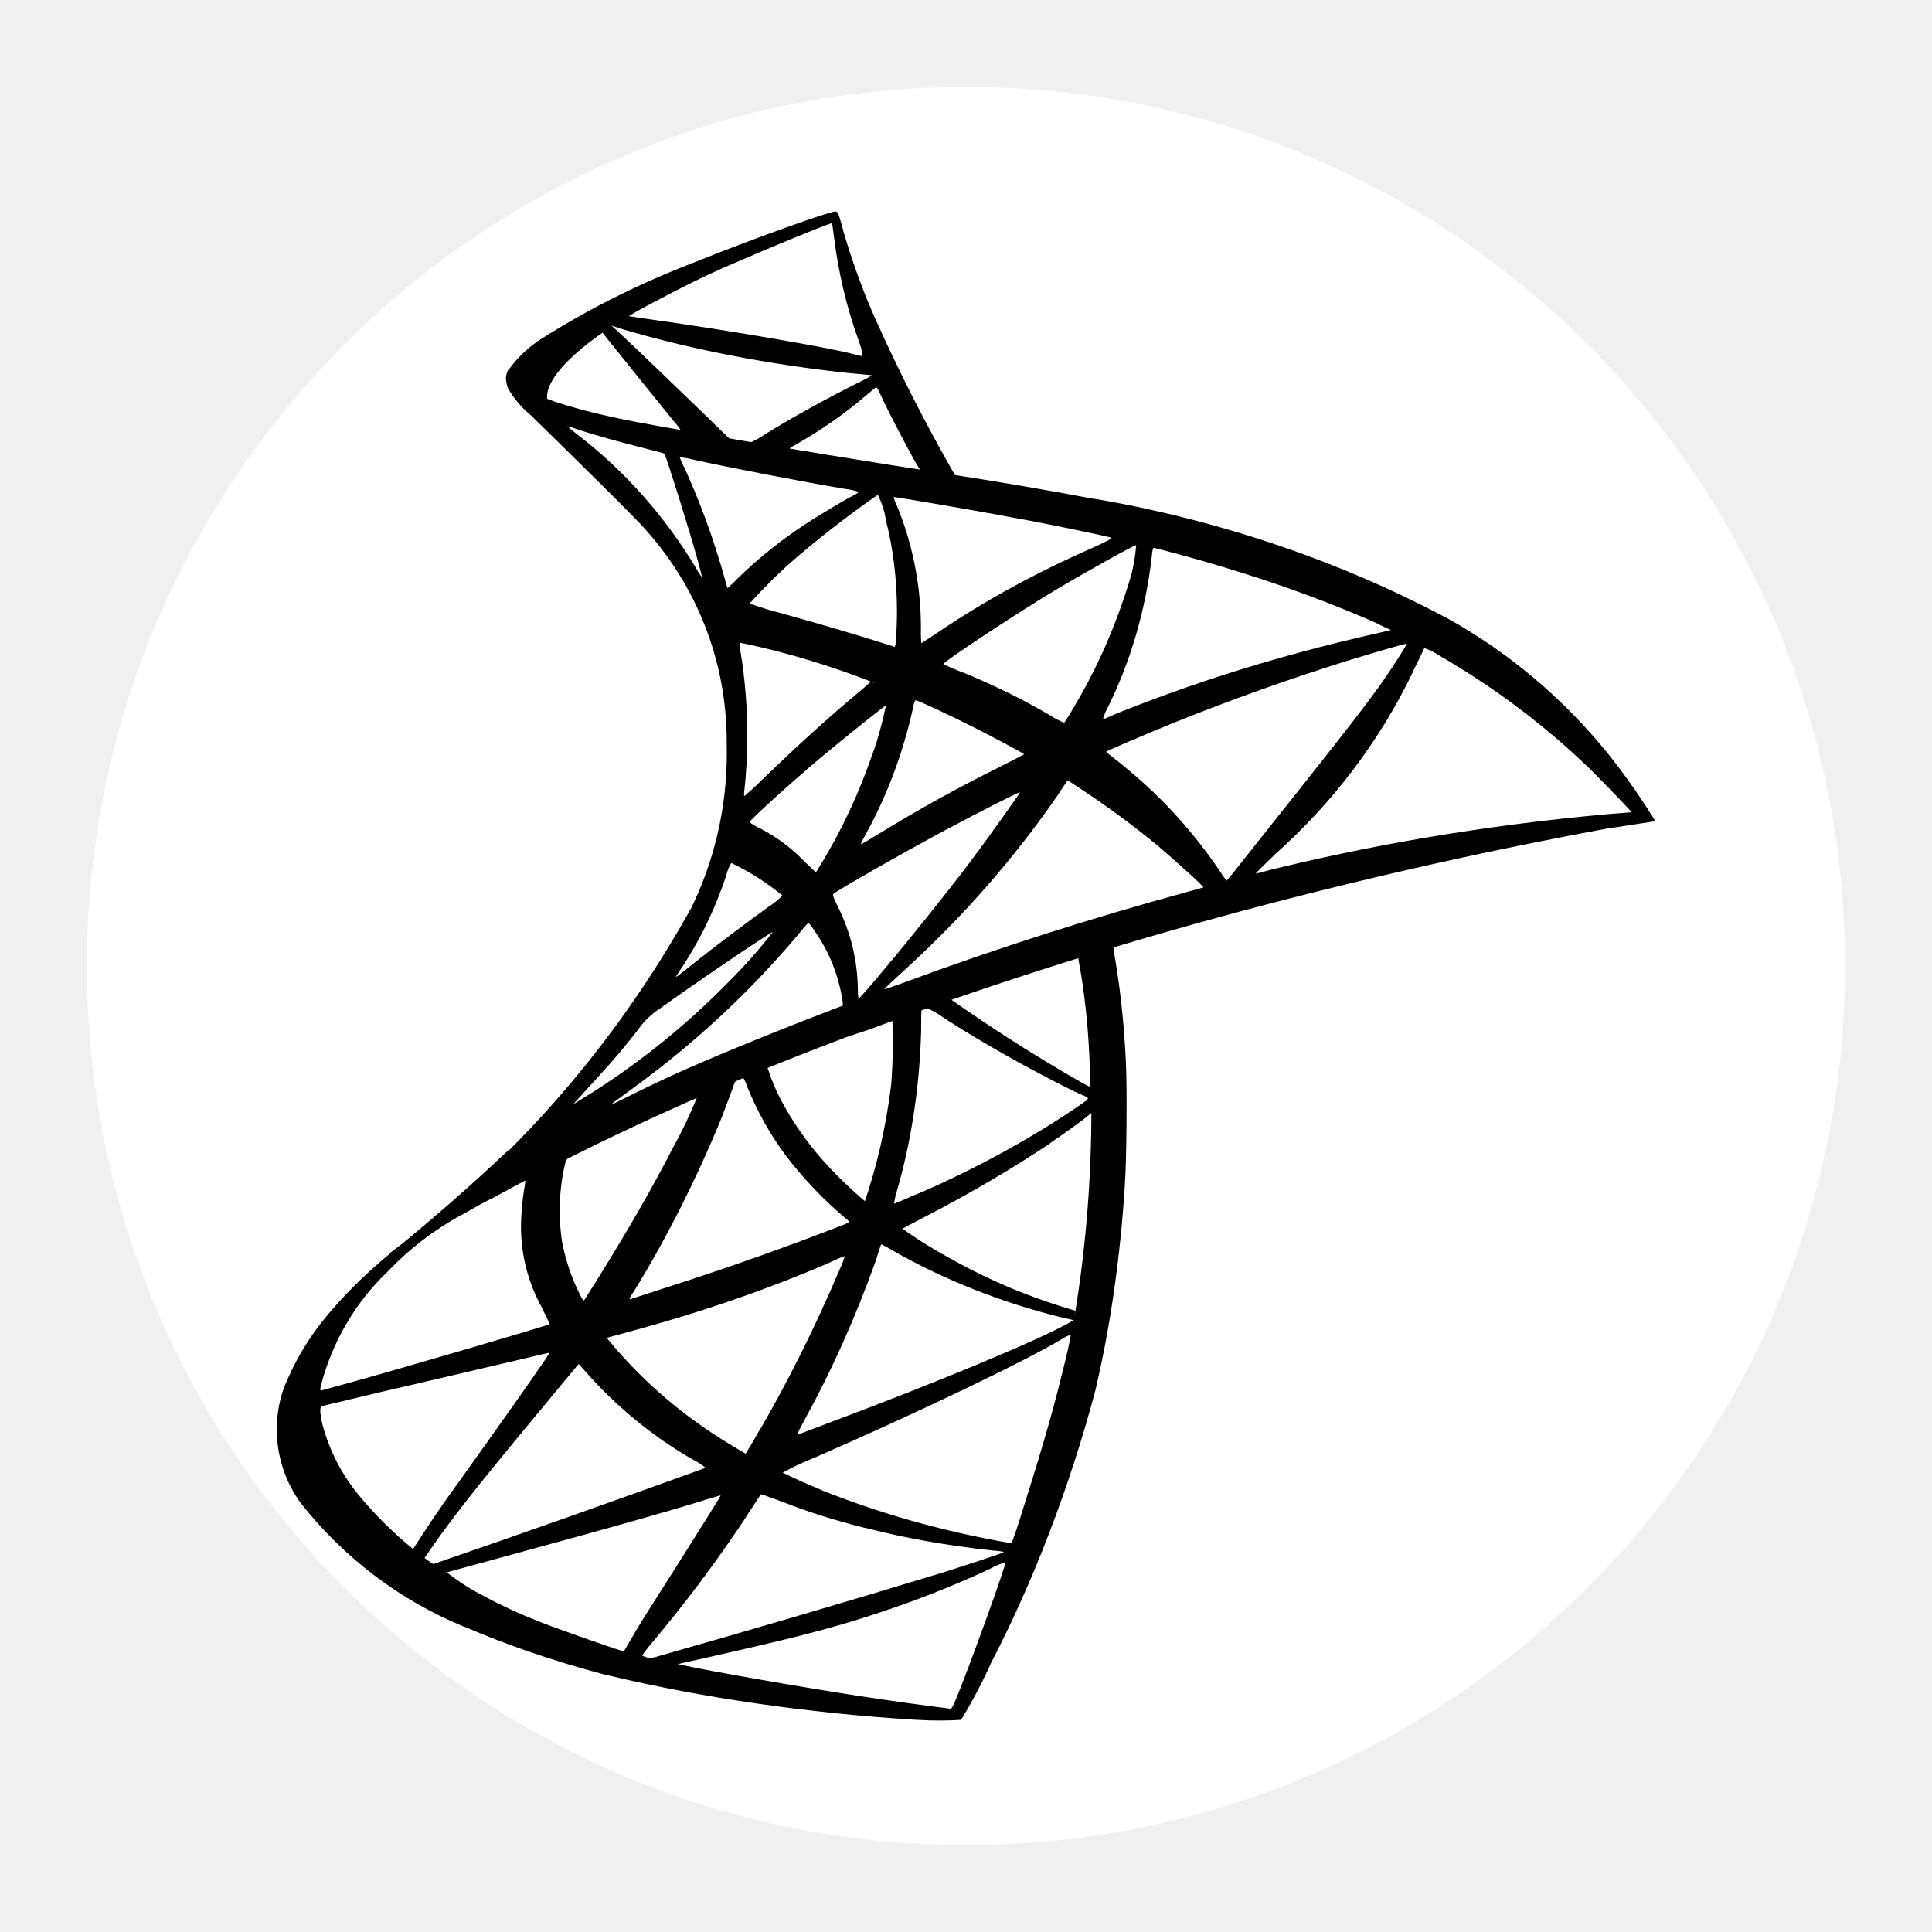
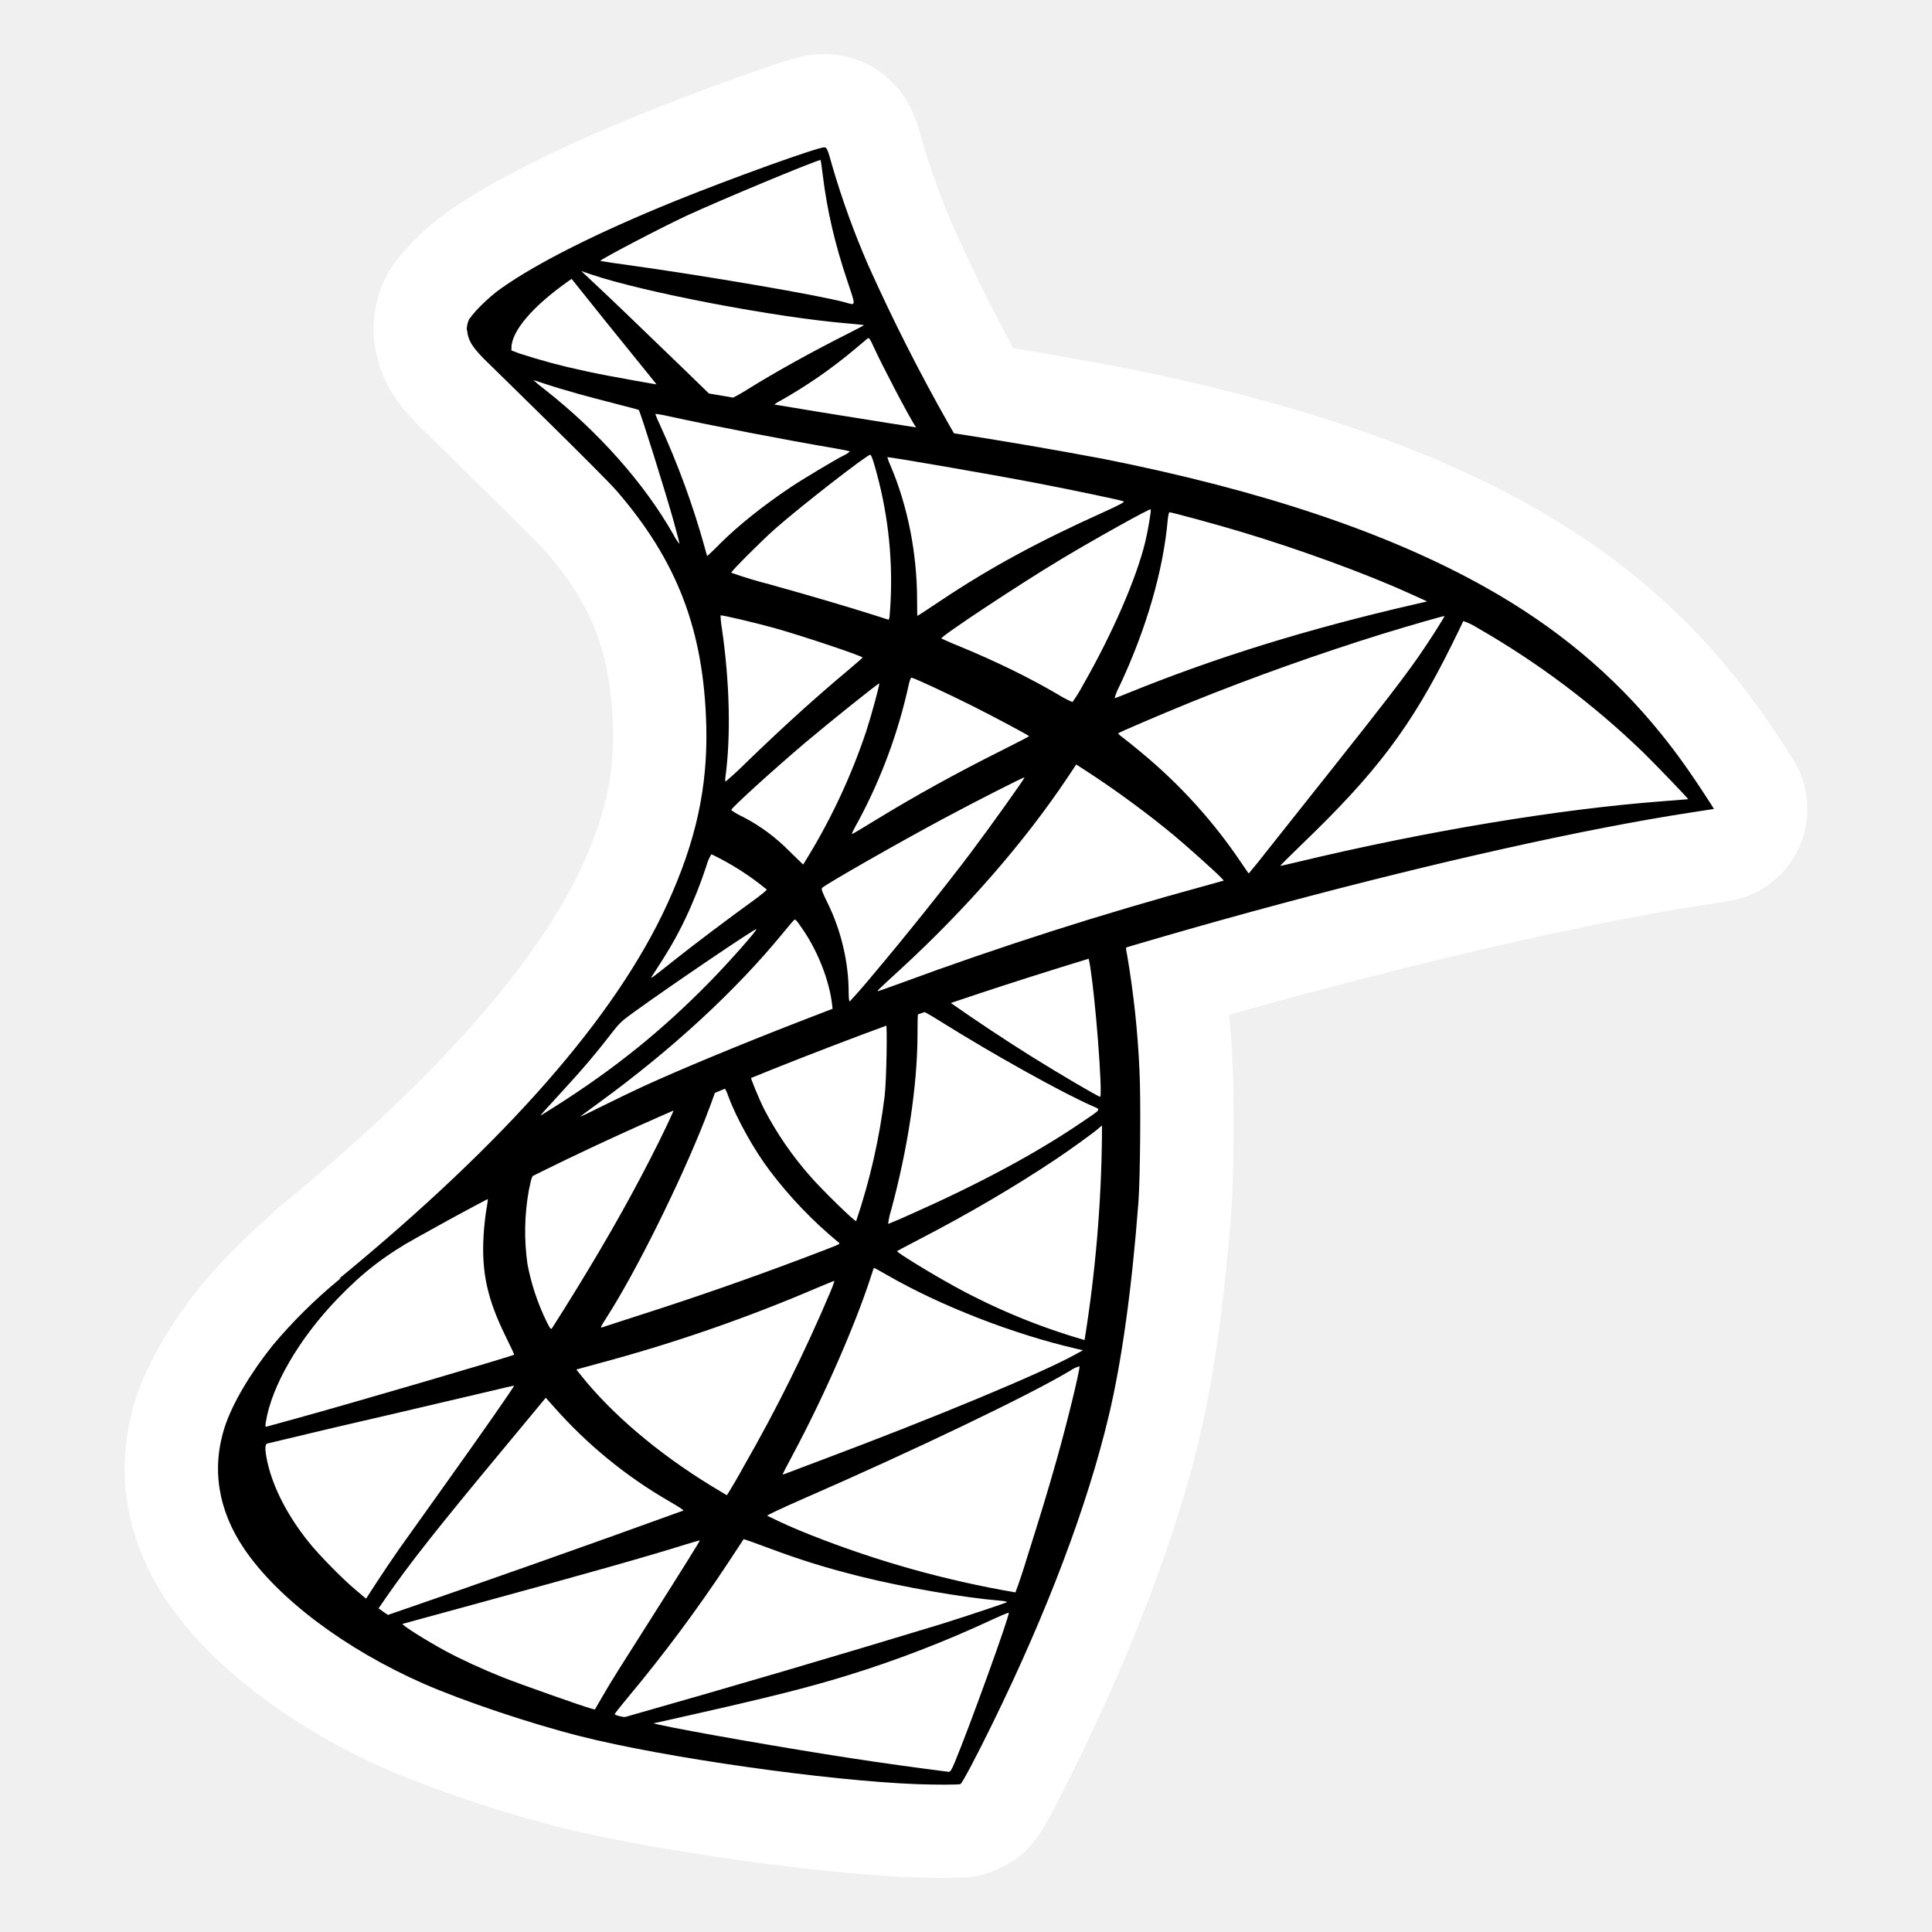
- <svg xmlns="http://www.w3.org/2000/svg" fill="#000000" width="800px" height="800px" viewBox="-3.2 -3.2 38.40 38.40" version="1.1" stroke="#000000" stroke-width="0">
-   <g id="SVGRepo_bgCarrier" stroke-width="0" transform="translate(1.44,1.44), scale(0.91)">
-     <rect x="-3.2" y="-3.2" width="38.40" height="38.40" rx="19.2" fill="#ffffff" strokewidth="0" />
+ <svg xmlns="http://www.w3.org/2000/svg" fill="#000000" width="800px" height="800px" viewBox="-2.16 -2.16 28.32 28.32" role="img" style="--darkreader-inline-fill: #000000;" data-darkreader-inline-fill="">
+   <g id="SVGRepo_bgCarrier" stroke-width="0" />
+   <g id="SVGRepo_tracerCarrier" stroke-linecap="round" stroke-linejoin="round" stroke="#ffffff" stroke-width="2.736">
+     <path d="M4.724 2.505s-.08.127-.004.315c.046.116.186.256.34.404 0 0 1.615 1.576 1.813 1.804.895 1.033 1.284 2.05 1.32 3.453.022.9-.151 1.692-.573 2.613-.756 1.649-2.35 3.468-4.81 5.49l.36-.12c.233-.173.548-.359 1.292-.766 1.713-.936 3.636-1.798 5.999-2.686 3.399-1.277 8.99-2.776 12.172-3.263l.331-.051-.05-.08c-.292-.452-.49-.731-.73-1.027-.697-.863-1.542-1.567-2.577-2.146-1.422-.797-3.267-1.416-5.6-1.88a67.93 67.93 0 00-2.191-.375 209.29 209.29 0 01-3.924-.64c-.425-.075-1.06-.181-1.481-.272a9.404 9.404 0 01-.961-.258c-.268-.105-.645-.207-.726-.515zm.936.909c.003-.002.063.017.137.042.136.046.316.1.526.159.146.04.307.084.479.127.218.056.399.104.401.107.024.027.391 1.198.516 1.647.048.172.084.315.081.318a.789.789 0 01-.09-.14c-.424-.746-1.097-1.505-1.874-2.116a3.104 3.104 0 01-.176-.144zm1.79.494c.018-.001.099.012.195.034.619.136 1.725.35 2.435.47.119.02.216.04.216.047a.348.348 0 01-.098.062c-.119.06-.602.349-.763.457-.403.27-.766.559-1.03.821a5.4 5.4 0 01-.197.192c-.003 0-.022-.062-.041-.137a12.09 12.09 0 00-.65-1.779 1.801 1.801 0 01-.071-.165c0-.001 0-.002.004-.002zm3.147.598c.02.007.06.13.129.404a6.05 6.05 0 01.153 1.977l-.012.038-.187-.06c-.388-.124-1.02-.31-1.562-.46a6.625 6.625 0 01-.56-.17c0-.022.449-.471.642-.642.369-.326 1.362-1.098 1.397-1.087zm.25.036c.011-.01 1.504.248 2.182.378.506.097 1.237.25 1.281.269.022.008-.054.05-.297.16-.96.432-1.672.82-2.38 1.293-.186.124-.341.226-.344.226-.004 0-.006-.104-.006-.23 0-.69-.139-1.387-.391-1.976a.688.688 0 01-.045-.12zm3.86.764c.011.011-.038.306-.08.48-.132.54-.482 1.344-.914 2.099a2.26 2.26 0 01-.152.246 1.499 1.499 0 01-.219-.115c-.422-.247-.9-.48-1.425-.697a4.588 4.588 0 01-.278-.12c-.024-.022 1.143-.795 1.762-1.166.495-.297 1.292-.741 1.306-.727zm.276.043c.033 0 .695.18 1.037.283.853.255 1.837.614 2.475.904l.265.12-.187.043c-1.561.36-2.9.773-4.188 1.296-.107.044-.2.08-.207.08a.911.911 0 01.075-.185c.388-.823.638-1.687.703-2.42.006-.067.018-.121.027-.121zm-6.58 1.512c.01-.01.514.108.789.185.413.116 1.292.41 1.292.433 0 .004-.097.089-.215.188-.475.397-.934.813-1.483 1.343a5.27 5.27 0 01-.308.285c-.007 0-.01-.023-.006-.05.083-.611.065-1.395-.05-2.193a1.29 1.29 0 01-.02-.19zm10.61.01c.007.008-.234.385-.384.6-.22.314-.537.726-1.261 1.637l-.954 1.202a9.418 9.418 0 01-.269.333c-.003 0-.05-.066-.103-.146a7.584 7.584 0 00-1.47-1.625 9.59 9.59 0 00-.27-.218.427.427 0 01-.074-.063c0-.01.617-.274 1.088-.466a37.02 37.02 0 012.778-.99c.442-.135.912-.27.919-.264zm.278.073a.93.93 0 01.207.1 12.274 12.274 0 012.428 1.824c.194.19.667.683.66.687l-.363.029c-1.53.115-3.486.44-5.37.893-.128.03-.238.056-.246.056-.007 0 .133-.14.311-.312 1.107-1.063 1.611-1.734 2.205-2.934.088-.178.163-.333.166-.342h.002zm-8.088.83c.051.01.523.23.879.408.325.163.818.426.843.449.003.003-.17.093-.386.201-.683.342-1.268.664-1.878 1.037-.175.107-.32.194-.325.194-.015 0-.01-.013.088-.191a7.702 7.702 0 00.738-2.002c.014-.062.03-.1.041-.097zm-.475.084c.01.01-.112.46-.19.7a9.092 9.092 0 01-.835 1.808l-.09.147-.203-.197a2.671 2.671 0 00-.676-.5 1.009 1.009 0 01-.176-.102c0-.03.62-.593 1.098-.998.343-.29 1.064-.867 1.072-.858zm2.888 1.188l.177.115c.407.264.888.619 1.255.924.206.172.605.53.687.616l.044.047-.294.082a53.8 53.8 0 00-4.45 1.424c-.167.061-.31.112-.32.112-.021 0-.042.019.333-.326.96-.883 1.807-1.856 2.44-2.802zm-.759.19c.009.009-.492.71-.789 1.106-.356.473-.99 1.265-1.426 1.78a8.769 8.769 0 01-.346.397c-.01.003-.015-.05-.016-.133 0-.44-.112-.91-.308-1.308-.083-.168-.097-.208-.08-.224.068-.062 1.127-.666 1.794-1.023.459-.246 1.163-.604 1.171-.595zm-4.59 1.125a3.988 3.988 0 01.812.518c.008.005-.087.083-.21.172-.345.249-.87.644-1.173.886-.32.255-.331.263-.295.207.24-.367.36-.574.486-.84.113-.236.224-.516.304-.76a.675.675 0 01.077-.183zm1.223.96c.017-.003.04.028.139.175.207.31.366.722.407 1.058l.008.073-.497.192c-.89.346-1.711.687-2.266.94-.155.072-.428.202-.607.292-.179.09-.325.16-.325.156 0-.004.112-.089.25-.188 1.087-.79 2.025-1.654 2.732-2.519.075-.092.144-.172.153-.178a.016.016 0 01.006-.002zm-.564.14c.015.014-.401.484-.681.77-.7.715-1.396 1.275-2.256 1.821-.108.069-.206.13-.22.138-.023.014.008-.022.386-.434.238-.259.42-.474.628-.743.136-.177.162-.202.362-.346.537-.388 1.767-1.221 1.781-1.207zM9.925 0c-.08-.01-1.371.455-2.2.791-1.123.457-1.996.894-2.534 1.272-.2.14-.452.393-.488.49a.356.356 0 00-.021.123l.488.46 1.158.37L9.087 4l3.153.542.032-.27-.028-.005-.415-.066-.085-.148a27.702 27.702 0 01-1.177-2.325 12.264 12.264 0 01-.53-1.465C9.969.02 9.962.005 9.925 0zm-.061.186h.005c.003.003.017.105.032.225.062.508.176 1 .354 1.53.134.4.136.377-.024.332-.37-.103-2.032-.388-3.234-.555a8.796 8.796 0 01-.357-.053c-.015-.015.867-.477 1.258-.66.501-.232 1.867-.8 1.966-.819zM6.362 1.814l.141.048c.772.262 2.706.632 3.775.72.12.01.222.021.225.024.003.003-.1.058-.228.122-.515.258-1.083.573-1.476.819-.115.072-.22.13-.235.129a4.868 4.868 0 01-.17-.027l-.144-.023-.365-.355c-.641-.62-1.141-1.1-1.335-1.28zm-.143.114l.511.638c.282.35.564.699.626.774.063.075.111.138.108.14-.014.011-.74-.13-1.125-.219a8.532 8.532 0 01-.803-.212l-.2-.064.001-.049c.003-.245.312-.607.836-.976zm4.352.869c.015.001.032.032.077.131.124.272.51 1.008.603 1.15.03.047.08.05-.433-.033-1.23-.198-1.629-.265-1.629-.273a.36.36 0 01.083-.054 7.13 7.13 0 001.107-.767l.175-.147c.006-.005.012-.008.017-.007zm4.309 8.408l-4.808 1.568-4.18 1.846-1.17.31c-.298.282-.613.568-.948.86-.37.321-.716.612-.98.822a7.46 7.46 0 00-.953.945c-.332.414-.592.854-.704 1.193-.2.61-.103 1.228.285 1.798.495.728 1.48 1.468 2.625 1.972.585.256 1.57.588 2.31.774 1.233.312 3.614.65 4.926.7.266.01.62.01.637-.002.028-.019.233-.405.47-.89.806-1.646 1.389-3.19 1.703-4.508.19-.799.338-1.863.434-3.125.027-.354.037-1.533.016-1.934a13.564 13.564 0 00-.183-1.706.435.435 0 01-.012-.15c.014-.01.059-.025.65-.197zm-1.1.645c.045 0 .16 1.114.191 1.82.006.151.005.247-.004.247-.028 0-.615-.345-1.032-.606a28.716 28.716 0 01-1.162-.772c-.035-.028-.031-.029.266-.131.505-.174 1.704-.558 1.742-.558zm-2.448.803c.03 0 .115.047.315.172.75.47 1.766 1.035 2.2 1.225.136.06.151.036-.16.247-.662.45-1.486.892-2.497 1.342a7.59 7.59 0 01-.331.142.989.989 0 01.043-.2c.245-.905.383-1.82.387-2.554.002-.362.002-.364.037-.373h.006zm-.504.193c.021.022.006.834-.02 1.056a9.206 9.206 0 01-.418 1.837c-.014.017-.511-.468-.676-.66a4.918 4.918 0 01-.669-.973c-.082-.162-.214-.484-.202-.493.056-.04 1.971-.78 1.985-.767zm-2.375.936c.004 0 .008.001.01.004a.881.881 0 01.056.131c.116.315.376.782.602 1.08a6.247 6.247 0 001.017 1.06c.023.02.03.016-.562.24a48.53 48.53 0 01-2.294.8c-.327.106-.604.195-.615.2-.033.011-.023-.009.073-.158.427-.666 1.073-1.97 1.435-2.892.062-.16.122-.32.133-.356.015-.052.031-.07.08-.092a.149.149 0 01.065-.017zm-.728.3c.01.009-.174.398-.356.751-.351.686-.739 1.361-1.253 2.185l-.182.288c-.018.027-.026.018-.082-.094a3.307 3.307 0 01-.28-.842 3.39 3.39 0 01.02-1.083c.047-.227.045-.222.152-.276.462-.237 1.966-.942 1.981-.929zm6.268.255v.154a20.106 20.106 0 01-.255 2.992 9.362 9.362 0 01-1.898-.782c-.354-.194-.865-.507-.85-.522.003-.004.154-.083.334-.177.714-.37 1.395-.77 1.988-1.166.222-.148.555-.389.629-.454zM4.981 15.41c.015 0 .011.028-.012.161a4.137 4.137 0 00-.041.39c-.03.532.057.924.32 1.46.074.15.132.274.129.276-.027.023-2.43.726-3.186.933l-.435.12c-.027.008-.029.002-.02-.06.083-.533.49-1.232 1.058-1.82.378-.39.68-.622 1.195-.915a30.782 30.782 0 01.992-.545zm5.669 1.015c.002-.002.091.045.197.107.777.449 1.86.87 2.783 1.081l.084.02-.115.063c-.482.268-2.071.929-3.694 1.537a68.82 68.82 0 00-.513.194.314.314 0 01-.082.027c0-.004.067-.132.149-.286.456-.852.91-1.887 1.144-2.605.023-.073.044-.135.047-.138zm-.578.19a1.39 1.39 0 01-.063.169 23.534 23.534 0 01-1.261 2.54 9.009 9.009 0 01-.252.433c-.005 0-.114-.066-.244-.145-.77-.472-1.452-1.052-1.9-1.617l-.064-.08.332-.091a23.616 23.616 0 003.19-1.103c.142-.06.26-.109.262-.106zm3.59 1.253c.001 0 .002.001.002.003 0 .08-.183.828-.336 1.37-.128.453-.236.808-.435 1.437a8.533 8.533 0 01-.168.504 15.004 15.004 0 01-3-.841 7.964 7.964 0 01-.639-.283c-.006-.007.213-.11.486-.23 1.655-.721 3.369-1.543 3.955-1.896a.432.432 0 01.135-.064zm-8.287.283c.009.009-.454.671-1.1 1.576l-.587.823c-.097.139-.245.358-.329.488l-.153.236-.162-.137c-.191-.16-.525-.501-.677-.69-.312-.389-.523-.798-.607-1.174-.038-.174-.04-.262-.003-.273a176.26 176.26 0 011.934-.455l1.3-.305c.209-.05.382-.09.384-.089zm.465.178l.117.131a6.763 6.763 0 001.706 1.394c.115.066.202.124.195.128a281.967 281.967 0 01-4.33 1.53.858.858 0 01-.072-.048l-.067-.048.105-.152c.34-.493.768-1.035 1.705-2.162zm2.9 2.073c.003-.003.165.054.362.128.473.177.844.292 1.347.418.617.155 1.51.31 2.038.354.08.006.122.016.11.024-.025.016-.56.194-.953.318a258.526 258.526 0 01-4.636 1.363c-.035.007-.157-.025-.157-.04 0-.009.087-.119.193-.246a22.027 22.027 0 001.476-1.984 56.9 56.9 0 01.22-.335zm-.642.018c.005.005-.253.418-.706 1.132-.192.301-.409.645-.483.762-.075.118-.184.298-.242.4l-.107.185-.054-.014c-.13-.035-1.049-.36-1.291-.456-.301-.12-.615-.264-.846-.389-.289-.156-.655-.388-.627-.397l1.105-.302c1.592-.434 2.473-.683 3.05-.864.109-.033.199-.059.2-.057zm4.523 1.061h.006c.015.038-.575 1.67-.79 2.188-.049.116-.066.145-.092.143a55.54 55.54 0 01-1.433-.2c-.906-.138-2.423-.403-2.806-.49l-.089-.02.543-.122c1.164-.262 1.723-.403 2.29-.577a16.544 16.544 0 002.138-.824c.113-.052.21-.093.233-.098Z" />
  </g>
-   <g id="SVGRepo_tracerCarrier" stroke-linecap="round" stroke-linejoin="round" stroke="#CCCCCC" stroke-width="0.192" />
  <g id="SVGRepo_iconCarrier">
-     <path d="M16.776 27.848h0.008c0.019 0.047-0.719 2.087-0.987 2.734-0.061 0.145-0.082 0.181-0.115 0.179q-0.897-0.113-1.791-0.25c-1.132-0.172-3.028-0.504-3.506-0.612l-0.111-0.025 0.679-0.152c1.455-0.327 2.153-0.504 2.862-0.721 1.059-0.328 1.944-0.677 2.797-1.083l-0.125 0.054c0.076-0.039 0.173-0.080 0.271-0.116l0.020-0.006zM11.124 26.522c0.006 0.006-0.316 0.522-0.882 1.415-0.24 0.376-0.511 0.806-0.604 0.952-0.094 0.147-0.23 0.372-0.302 0.5l-0.134 0.231-0.067-0.017c-0.162-0.044-1.311-0.45-1.613-0.57-0.429-0.17-0.777-0.333-1.114-0.514l0.057 0.028c-0.299-0.149-0.555-0.314-0.793-0.503l0.009 0.007 1.381-0.377c1.989-0.542 3.090-0.854 3.811-1.080 0.136-0.041 0.249-0.074 0.25-0.071zM11.926 26.5c0.004-0.004 0.206 0.067 0.452 0.16 0.447 0.178 1.009 0.357 1.584 0.501l0.099 0.021c0.713 0.185 1.579 0.34 2.463 0.435l0.083 0.007c0.1 0.008 0.152 0.020 0.137 0.030-0.031 0.020-0.7 0.242-1.191 0.397q-2.889 0.879-5.793 1.703c-0.003 0-0.007 0-0.011 0-0.068 0-0.132-0.019-0.187-0.051l0.002 0.001c0.080-0.115 0.16-0.215 0.244-0.311l-0.003 0.003c0.613-0.73 1.22-1.538 1.781-2.379l0.063-0.1q0.137-0.21 0.275-0.419zM8.302 23.909l0.146 0.164c0.605 0.684 1.308 1.264 2.092 1.72l0.040 0.022c0.093 0.047 0.173 0.1 0.245 0.161l-0.002-0.001q-2.698 0.978-5.411 1.912-0.046-0.028-0.090-0.060l-0.084-0.060 0.131-0.19c0.425-0.616 0.96-1.293 2.131-2.702zM7.721 23.687c0.011 0.011-0.567 0.838-1.375 1.969l-0.734 1.028c-0.121 0.174-0.306 0.447-0.411 0.61l-0.191 0.295-0.202-0.171c-0.305-0.268-0.581-0.55-0.836-0.851l-0.010-0.012c-0.346-0.409-0.609-0.901-0.753-1.441l-0.006-0.026c-0.047-0.217-0.050-0.327-0.004-0.341q1.207-0.291 2.417-0.569l1.625-0.381c0.261-0.063 0.477-0.113 0.48-0.111zM18.077 23.333l0.003 0.004c0 0.1-0.229 1.035-0.42 1.712-0.16 0.566-0.295 1.010-0.544 1.796q-0.095 0.318-0.21 0.63c-1.418-0.246-2.677-0.611-3.875-1.096l0.126 0.045q-0.407-0.159-0.799-0.354c0.163-0.092 0.363-0.189 0.569-0.273l0.038-0.014c2.068-0.901 4.21-1.928 4.942-2.369 0.048-0.035 0.104-0.062 0.165-0.079l0.004-0.001zM13.591 21.767c-0.025 0.084-0.052 0.154-0.083 0.222l0.004-0.011c-0.538 1.267-1.066 2.309-1.651 3.314l0.075-0.14q-0.15 0.275-0.315 0.541c-0.006 0-0.142-0.082-0.305-0.181-0.921-0.554-1.705-1.225-2.363-2.007l-0.012-0.014-0.080-0.1 0.415-0.114c1.572-0.423 2.898-0.894 4.176-1.452l-0.19 0.074c0.178-0.075 0.325-0.136 0.327-0.132zM14.313 21.53c0.099 0.047 0.179 0.092 0.257 0.14l-0.011-0.006c1.001 0.57 2.161 1.034 3.385 1.332l0.093 0.019 0.105 0.025-0.144 0.079c-0.602 0.335-2.588 1.161-4.616 1.921q-0.321 0.12-0.641 0.242c-0.030 0.015-0.064 0.027-0.1 0.033l-0.002 0c0-0.005 0.084-0.165 0.186-0.357 0.501-0.908 0.983-1.983 1.381-3.098l0.049-0.157c0.029-0.091 0.055-0.169 0.059-0.172zM7.229 20.261c0.019 0 0.014 0.035-0.015 0.201q-0.037 0.242-0.051 0.487c-0.005 0.069-0.008 0.149-0.008 0.229 0 0.585 0.151 1.135 0.416 1.612l-0.009-0.017c0.092 0.187 0.165 0.342 0.161 0.345-0.034 0.029-3.037 0.907-3.981 1.166l-0.544 0.15c-0.034 0.010-0.036 0.003-0.025-0.075 0.231-0.9 0.694-1.671 1.32-2.273l0.002-0.002c0.426-0.449 0.918-0.83 1.462-1.128l0.031-0.015q0.614-0.352 1.24-0.681zM18.491 18.92v0.192c-0.014 1.331-0.129 2.624-0.339 3.885l0.020-0.146c-0.907-0.265-1.694-0.598-2.432-1.008l0.060 0.030c-0.412-0.217-0.759-0.434-1.090-0.671l0.028 0.019c0.004-0.005 0.192-0.104 0.417-0.221 0.984-0.509 1.797-0.993 2.58-1.517l-0.096 0.060c0.277-0.185 0.694-0.486 0.786-0.567zM10.658 18.602c-0.156 0.381-0.305 0.689-0.47 0.988l0.025-0.050c-0.439 0.857-0.924 1.701-1.566 2.73l-0.227 0.36c-0.023 0.034-0.033 0.023-0.102-0.117-0.153-0.304-0.274-0.656-0.346-1.026l-0.004-0.026c-0.027-0.18-0.043-0.388-0.043-0.599 0-0.267 0.025-0.527 0.072-0.78l-0.004 0.026c0.059-0.284 0.056-0.277 0.19-0.345 0.577-0.296 2.457-1.177 2.475-1.161zM11.568 18.227l0.012 0.005c0.025 0.046 0.048 0.1 0.068 0.156l0.002 0.008c0.21 0.515 0.462 0.96 0.764 1.366l-0.012-0.016c0.378 0.497 0.795 0.932 1.258 1.314l0.013 0.011c0.029 0.025 0.037 0.020-0.702 0.3q-1.421 0.536-2.867 1c-0.409 0.132-0.755 0.244-0.769 0.25-0.041 0.014-0.029-0.011 0.091-0.197 0.625-1.019 1.226-2.208 1.732-3.446l0.061-0.168c0.077-0.2 0.152-0.4 0.166-0.445 0.010-0.054 0.048-0.098 0.099-0.115l0.001-0c0.024-0.013 0.051-0.020 0.081-0.021h0zM14.536 17.057c0.006 0.137 0.010 0.299 0.010 0.46 0 0.302-0.013 0.602-0.038 0.898l0.003-0.039c-0.107 0.858-0.29 1.635-0.547 2.376l0.024-0.081c-0.306-0.259-0.582-0.528-0.838-0.816l-0.007-0.008c-0.314-0.355-0.592-0.753-0.82-1.183l-0.016-0.033c-0.092-0.173-0.177-0.377-0.245-0.589l-0.008-0.027c0.070-0.050 2.463-0.975 2.481-0.959zM15.165 16.816c0.15 0.056 0.28 0.129 0.397 0.218l-0.004-0.003c0.753 0.486 1.653 0.995 2.582 1.456l0.167 0.075c0.17 0.075 0.189 0.045-0.2 0.309-0.892 0.596-1.917 1.156-2.991 1.626l-0.13 0.051q-0.205 0.094-0.414 0.177c0.010-0.093 0.029-0.178 0.056-0.259l-0.003 0.009c0.278-0.949 0.452-2.043 0.483-3.174l0-0.018c0.002-0.452 0.002-0.455 0.046-0.466h0.008zM18.224 15.813c0.131 0.671 0.216 1.455 0.238 2.255l0 0.020c0.005 0.041 0.008 0.088 0.008 0.136 0 0.061-0.005 0.121-0.014 0.179l0.001-0.006c-0.035 0-0.769-0.431-1.29-0.757q-0.738-0.465-1.452-0.965c-0.044-0.035-0.039-0.036 0.332-0.164 0.631-0.217 2.129-0.697 2.177-0.697zM19.599 15.007l-6.008 1.959-5.223 2.307-1.462 0.387q-0.559 0.529-1.185 1.075c-0.462 0.401-0.895 0.765-1.225 1.027-0.436 0.362-0.826 0.749-1.18 1.167l-0.011 0.014c-0.359 0.426-0.656 0.919-0.867 1.455l-0.012 0.036c-0.079 0.232-0.124 0.499-0.124 0.777 0 0.553 0.18 1.064 0.485 1.477l-0.005-0.007c0.853 1.079 1.957 1.921 3.227 2.445l0.053 0.019c0.788 0.341 1.749 0.672 2.738 0.934l0.149 0.034c1.786 0.425 3.893 0.737 6.048 0.869l0.108 0.005c0.113 0.007 0.244 0.010 0.377 0.010 0.148 0 0.294-0.005 0.439-0.014l-0.020 0.001c0.188-0.303 0.384-0.668 0.559-1.044l0.028-0.068c0.836-1.607 1.563-3.48 2.084-5.438l0.044-0.196c0.257-1.126 0.45-2.463 0.538-3.828l0.004-0.077c0.034-0.442 0.046-1.916 0.020-2.417-0.035-0.783-0.117-1.516-0.244-2.234l0.015 0.102c-0.011-0.041-0.017-0.088-0.017-0.136 0-0.018 0.001-0.036 0.003-0.053l-0 0.002c0.017-0.012 0.074-0.031 0.812-0.246zM14.214 4.5c0.019 0.001 0.040 0.040 0.096 0.164 0.155 0.34 0.637 1.26 0.754 1.437 0.037 0.059 0.1 0.062-0.541-0.041-1.537-0.247-2.036-0.331-2.036-0.341 0.030-0.026 0.064-0.049 0.101-0.066l0.003-0.001c0.524-0.297 0.977-0.614 1.396-0.969l-0.013 0.011 0.219-0.184zM8.776 3.414l0.639 0.797c0.352 0.437 0.705 0.873 0.782 0.967 0.047 0.052 0.092 0.109 0.132 0.17l0.003 0.005c-0.017 0.014-0.925-0.162-1.406-0.274q-0.508-0.108-1.003-0.265l-0.25-0.080 0.001-0.061c0.004-0.306 0.39-0.759 1.045-1.22zM8.955 3.271l0.176 0.060c1.353 0.403 2.955 0.72 4.601 0.89l0.116 0.010c0.15 0.013 0.277 0.026 0.281 0.030-0.078 0.049-0.171 0.099-0.268 0.145l-0.017 0.007c-0.644 0.322-1.353 0.716-1.844 1.023-0.085 0.059-0.181 0.113-0.283 0.157l-0.011 0.004q-0.107-0.015-0.212-0.034l-0.18-0.029-0.456-0.444c-0.801-0.775-1.426-1.375-1.668-1.6zM13.331 1.237h0.006c0.004 0.004 0.021 0.131 0.040 0.281 0.091 0.715 0.246 1.362 0.463 1.979l-0.020-0.067c0.167 0.5 0.17 0.471-0.030 0.415-0.462-0.129-2.539-0.485-4.041-0.694q-0.224-0.029-0.446-0.066c-0.019-0.019 1.083-0.596 1.572-0.825 0.626-0.29 2.333-1 2.457-1.023zM13.407 1.004c-0.1-0.012-1.713 0.569-2.749 0.988-1.215 0.464-2.258 0.999-3.234 1.63l0.067-0.041c-0.242 0.166-0.445 0.369-0.605 0.604l-0.005 0.008c-0.017 0.045-0.026 0.097-0.026 0.151 0 0.001 0 0.002 0 0.003v-0l0.61 0.575 1.447 0.462 3.448 0.617 3.94 0.677 0.040-0.337-0.035-0.006-0.519-0.083-0.106-0.185q-0.803-1.417-1.471-2.905c-0.223-0.49-0.448-1.098-0.634-1.722l-0.028-0.108c-0.085-0.304-0.094-0.322-0.14-0.329zM12.159 15.326c-0.275 0.353-0.553 0.667-0.85 0.962l-0.001 0.001c-0.829 0.851-1.753 1.602-2.757 2.239l-0.062 0.037c-0.135 0.086-0.257 0.162-0.275 0.172-0.029 0.017 0.010-0.027 0.482-0.542 0.297-0.324 0.525-0.592 0.785-0.928 0.121-0.174 0.272-0.318 0.446-0.429l0.006-0.004c0.671-0.485 2.208-1.526 2.226-1.508zM12.863 15.152c0.021-0.004 0.050 0.035 0.174 0.219 0.252 0.376 0.431 0.823 0.506 1.304l0.002 0.019 0.010 0.091-0.621 0.24c-1.112 0.432-2.138 0.858-2.832 1.175-0.194 0.090-0.535 0.252-0.759 0.365s-0.406 0.2-0.406 0.195 0.14-0.111 0.312-0.235c1.29-0.925 2.411-1.962 3.392-3.121l0.022-0.027c0.094-0.115 0.18-0.215 0.191-0.222l0.008-0.002zM11.335 13.952c0.387 0.187 0.72 0.403 1.023 0.654l-0.008-0.007c-0.077 0.081-0.163 0.152-0.257 0.212l-0.006 0.003c-0.431 0.311-1.087 0.805-1.466 1.107-0.4 0.319-0.414 0.329-0.369 0.259 0.208-0.3 0.41-0.643 0.586-1.002l0.021-0.047c0.125-0.254 0.253-0.568 0.363-0.891l0.017-0.059c0.023-0.087 0.056-0.163 0.098-0.232l-0.002 0.004zM17.071 12.546c0.011 0.011-0.615 0.887-0.986 1.382-0.445 0.591-1.237 1.581-1.782 2.224q-0.209 0.255-0.432 0.496c-0.012 0.004-0.019-0.062-0.020-0.166-0.005-0.596-0.147-1.157-0.395-1.657l0.010 0.022c-0.104-0.21-0.121-0.26-0.1-0.28 0.085-0.077 1.408-0.832 2.242-1.278 0.574-0.307 1.453-0.755 1.463-0.743zM18.019 12.309l0.221 0.144c0.597 0.393 1.109 0.773 1.598 1.179l-0.030-0.024c0.257 0.215 0.756 0.662 0.858 0.77l0.055 0.059-0.367 0.103q-2.818 0.769-5.561 1.779c-0.209 0.076-0.387 0.14-0.4 0.14-0.026 0-0.052 0.024 0.416-0.407 1.136-1.036 2.14-2.184 3.006-3.435l0.044-0.067zM14.41 10.824c-0.076 0.354-0.158 0.647-0.255 0.933l0.017-0.059c-0.293 0.865-0.646 1.612-1.072 2.309l0.028-0.050-0.112 0.184-0.254-0.246c-0.241-0.246-0.52-0.454-0.827-0.616l-0.018-0.009c-0.084-0.038-0.156-0.081-0.224-0.13l0.004 0.002c0-0.037 0.775-0.741 1.372-1.247 0.429-0.362 1.33-1.083 1.34-1.072zM15.004 10.719c0.064 0.012 0.654 0.287 1.098 0.51 0.406 0.204 1.022 0.532 1.053 0.561 0.004 0.004-0.212 0.116-0.482 0.251-0.854 0.427-1.585 0.83-2.347 1.296-0.219 0.134-0.4 0.242-0.406 0.242-0.019 0-0.012-0.016 0.11-0.239 0.395-0.721 0.713-1.557 0.91-2.438l0.012-0.064c0.018-0.077 0.037-0.125 0.051-0.121zM25.111 9.682c0.099 0.034 0.184 0.076 0.263 0.128l-0.004-0.003c1.152 0.666 2.147 1.421 3.038 2.283l-0.004-0.004c0.242 0.237 0.834 0.854 0.825 0.858l-0.454 0.036c-2.513 0.227-4.799 0.622-7.020 1.182l0.309-0.066c-0.16 0.037-0.297 0.070-0.307 0.070-0.009 0 0.166-0.175 0.389-0.39 1.136-1.011 2.063-2.229 2.726-3.598l0.030-0.069c0.11-0.222 0.204-0.416 0.207-0.427h0.003zM24.764 9.591c0.009 0.010-0.292 0.481-0.48 0.75-0.275 0.392-0.671 0.907-1.576 2.046l-1.192 1.502q-0.163 0.212-0.336 0.416c-0.042-0.053-0.084-0.112-0.124-0.174l-0.005-0.009c-0.525-0.777-1.132-1.445-1.821-2.018l-0.016-0.013q-0.166-0.139-0.337-0.272c-0.035-0.024-0.065-0.049-0.092-0.078l-0-0c0-0.012 0.771-0.342 1.36-0.582q1.71-0.687 3.471-1.237c0.552-0.169 1.14-0.337 1.148-0.33zM11.505 9.578c0.012-0.012 0.642 0.135 0.986 0.231 0.668 0.187 1.205 0.372 1.729 0.582l-0.115-0.040c0 0.005-0.121 0.111-0.269 0.235-0.594 0.496-1.167 1.016-1.853 1.678q-0.185 0.186-0.385 0.356c-0.009 0-0.012-0.029-0.008-0.062 0.040-0.341 0.063-0.736 0.063-1.136 0-0.566-0.045-1.122-0.133-1.663l0.008 0.059c-0.013-0.070-0.022-0.152-0.025-0.235l-0-0.003zM19.728 7.689c0.041 0 0.869 0.225 1.296 0.354 1.245 0.372 2.271 0.756 3.265 1.198l-0.172-0.068 0.331 0.15-0.234 0.054c-2.031 0.457-3.779 1.013-5.459 1.701l0.226-0.082c-0.134 0.055-0.25 0.1-0.259 0.1 0.025-0.088 0.057-0.165 0.097-0.237l-0.003 0.006c0.438-0.879 0.748-1.902 0.874-2.981l0.004-0.044c0.007-0.084 0.022-0.151 0.034-0.151zM19.383 7.635c-0.018 0.223-0.054 0.427-0.106 0.625l0.006-0.025c-0.297 0.999-0.686 1.869-1.171 2.675l0.029-0.052c-0.064 0.119-0.127 0.22-0.196 0.316l0.006-0.008c-0.106-0.045-0.196-0.093-0.281-0.148l0.007 0.004c-0.493-0.292-1.078-0.584-1.685-0.836l-0.096-0.035q-0.176-0.069-0.347-0.15c-0.030-0.027 1.428-0.993 2.202-1.457 0.619-0.371 1.615-0.926 1.632-0.908zM14.559 6.68c0.014-0.013 1.879 0.31 2.727 0.472 0.632 0.121 1.546 0.312 1.601 0.336 0.027 0.010-0.067 0.062-0.371 0.2-1.147 0.504-2.124 1.044-3.045 1.66l0.071-0.045c-0.232 0.155-0.426 0.282-0.43 0.282-0.006-0.063-0.009-0.136-0.009-0.209 0-0.027 0-0.055 0.001-0.082l-0 0.004c0-0.005 0-0.011 0-0.018 0-0.885-0.18-1.727-0.504-2.494l0.016 0.042c-0.021-0.042-0.040-0.092-0.055-0.144l-0.001-0.006zM14.247 6.635c0.075 0.146 0.132 0.316 0.16 0.495l0.001 0.010c0.14 0.544 0.22 1.168 0.22 1.811 0 0.232-0.010 0.462-0.031 0.689l0.002-0.029-0.015 0.047-0.234-0.075c-0.485-0.155-1.275-0.387-1.952-0.575q-0.354-0.091-0.7-0.212c0.256-0.284 0.518-0.546 0.793-0.794l0.009-0.008c0.519-0.453 1.088-0.899 1.68-1.314l0.066-0.044zM10.314 5.888c0.091 0.009 0.174 0.024 0.255 0.045l-0.011-0.002c0.774 0.17 2.156 0.437 3.043 0.587 0.101 0.012 0.192 0.032 0.28 0.062l-0.010-0.003c-0.035 0.031-0.075 0.057-0.12 0.076l-0.003 0.001c-0.149 0.075-0.752 0.436-0.953 0.571-0.482 0.319-0.903 0.657-1.29 1.029l0.003-0.003q-0.12 0.123-0.246 0.24c-0.019-0.047-0.037-0.105-0.050-0.163l-0.001-0.008c-0.244-0.87-0.521-1.608-0.851-2.316l0.039 0.093q-0.049-0.101-0.089-0.206zM8.077 5.271c0.068 0.016 0.126 0.035 0.181 0.056l-0.010-0.003c0.17 0.058 0.395 0.125 0.657 0.199 0.182 0.050 0.384 0.105 0.599 0.159 0.272 0.070 0.499 0.13 0.501 0.134 0.030 0.034 0.489 1.497 0.645 2.058 0.060 0.215 0.105 0.394 0.101 0.397-0.041-0.051-0.079-0.108-0.11-0.169l-0.003-0.006c-0.626-1.039-1.406-1.916-2.321-2.628l-0.021-0.016q-0.113-0.086-0.22-0.18zM6.908 4.135c-0.030 0.059-0.048 0.128-0.048 0.202 0 0.070 0.016 0.136 0.044 0.194l-0.001-0.003c0.114 0.197 0.256 0.364 0.422 0.502l0.003 0.002s2.018 1.969 2.266 2.254c1.023 1.118 1.65 2.613 1.65 4.254 0 0.021-0 0.043-0 0.064l0-0.003c0.001 0.050 0.002 0.109 0.002 0.168 0 1.128-0.265 2.193-0.736 3.138l0.018-0.041c-1.527 2.742-3.544 5.030-5.954 6.82l-0.057 0.040 0.45-0.15c0.456-0.317 0.985-0.635 1.533-0.919l0.081-0.038c2.067-1.14 4.539-2.27 7.096-3.225l0.4-0.131c4.265-1.603 9.372-3.016 14.634-3.989l0.991-0.152-0.062-0.1c-0.31-0.491-0.61-0.909-0.933-1.309l0.020 0.026c-0.886-1.084-1.955-1.981-3.165-2.653l-0.056-0.028c-2.024-1.075-4.373-1.893-6.854-2.328l-0.144-0.021q-1.365-0.257-2.738-0.469-2.456-0.377-4.904-0.8c-0.531-0.094-1.325-0.226-1.851-0.34-0.488-0.104-0.891-0.215-1.284-0.346l0.083 0.024c-0.335-0.131-0.806-0.259-0.907-0.643z" />
+     <path d="M4.724 2.505s-.08.127-.004.315c.046.116.186.256.34.404 0 0 1.615 1.576 1.813 1.804.895 1.033 1.284 2.05 1.32 3.453.022.9-.151 1.692-.573 2.613-.756 1.649-2.35 3.468-4.81 5.49l.36-.12c.233-.173.548-.359 1.292-.766 1.713-.936 3.636-1.798 5.999-2.686 3.399-1.277 8.99-2.776 12.172-3.263l.331-.051-.05-.08c-.292-.452-.49-.731-.73-1.027-.697-.863-1.542-1.567-2.577-2.146-1.422-.797-3.267-1.416-5.6-1.88a67.93 67.93 0 00-2.191-.375 209.29 209.29 0 01-3.924-.64c-.425-.075-1.06-.181-1.481-.272a9.404 9.404 0 01-.961-.258c-.268-.105-.645-.207-.726-.515zm.936.909c.003-.002.063.017.137.042.136.046.316.1.526.159.146.04.307.084.479.127.218.056.399.104.401.107.024.027.391 1.198.516 1.647.048.172.084.315.081.318a.789.789 0 01-.09-.14c-.424-.746-1.097-1.505-1.874-2.116a3.104 3.104 0 01-.176-.144zm1.79.494c.018-.001.099.012.195.034.619.136 1.725.35 2.435.47.119.02.216.04.216.047a.348.348 0 01-.098.062c-.119.06-.602.349-.763.457-.403.27-.766.559-1.03.821a5.4 5.4 0 01-.197.192c-.003 0-.022-.062-.041-.137a12.09 12.09 0 00-.65-1.779 1.801 1.801 0 01-.071-.165c0-.001 0-.002.004-.002zm3.147.598c.02.007.06.13.129.404a6.05 6.05 0 01.153 1.977l-.012.038-.187-.06c-.388-.124-1.02-.31-1.562-.46a6.625 6.625 0 01-.56-.17c0-.022.449-.471.642-.642.369-.326 1.362-1.098 1.397-1.087zm.25.036c.011-.01 1.504.248 2.182.378.506.097 1.237.25 1.281.269.022.008-.054.05-.297.16-.96.432-1.672.82-2.38 1.293-.186.124-.341.226-.344.226-.004 0-.006-.104-.006-.23 0-.69-.139-1.387-.391-1.976a.688.688 0 01-.045-.12zm3.86.764c.011.011-.038.306-.08.48-.132.54-.482 1.344-.914 2.099a2.26 2.26 0 01-.152.246 1.499 1.499 0 01-.219-.115c-.422-.247-.9-.48-1.425-.697a4.588 4.588 0 01-.278-.12c-.024-.022 1.143-.795 1.762-1.166.495-.297 1.292-.741 1.306-.727zm.276.043c.033 0 .695.18 1.037.283.853.255 1.837.614 2.475.904l.265.12-.187.043c-1.561.36-2.9.773-4.188 1.296-.107.044-.2.08-.207.08a.911.911 0 01.075-.185c.388-.823.638-1.687.703-2.42.006-.067.018-.121.027-.121zm-6.58 1.512c.01-.01.514.108.789.185.413.116 1.292.41 1.292.433 0 .004-.097.089-.215.188-.475.397-.934.813-1.483 1.343a5.27 5.27 0 01-.308.285c-.007 0-.01-.023-.006-.05.083-.611.065-1.395-.05-2.193a1.29 1.29 0 01-.02-.19zm10.61.01c.007.008-.234.385-.384.6-.22.314-.537.726-1.261 1.637l-.954 1.202a9.418 9.418 0 01-.269.333c-.003 0-.05-.066-.103-.146a7.584 7.584 0 00-1.47-1.625 9.59 9.59 0 00-.27-.218.427.427 0 01-.074-.063c0-.01.617-.274 1.088-.466a37.02 37.02 0 012.778-.99c.442-.135.912-.27.919-.264zm.278.073a.93.93 0 01.207.1 12.274 12.274 0 012.428 1.824c.194.19.667.683.66.687l-.363.029c-1.53.115-3.486.44-5.37.893-.128.03-.238.056-.246.056-.007 0 .133-.14.311-.312 1.107-1.063 1.611-1.734 2.205-2.934.088-.178.163-.333.166-.342h.002zm-8.088.83c.051.01.523.23.879.408.325.163.818.426.843.449.003.003-.17.093-.386.201-.683.342-1.268.664-1.878 1.037-.175.107-.32.194-.325.194-.015 0-.01-.013.088-.191a7.702 7.702 0 00.738-2.002c.014-.062.03-.1.041-.097zm-.475.084c.01.01-.112.46-.19.7a9.092 9.092 0 01-.835 1.808l-.09.147-.203-.197a2.671 2.671 0 00-.676-.5 1.009 1.009 0 01-.176-.102c0-.03.62-.593 1.098-.998.343-.29 1.064-.867 1.072-.858zm2.888 1.188l.177.115c.407.264.888.619 1.255.924.206.172.605.53.687.616l.044.047-.294.082a53.8 53.8 0 00-4.45 1.424c-.167.061-.31.112-.32.112-.021 0-.042.019.333-.326.96-.883 1.807-1.856 2.44-2.802zm-.759.19c.009.009-.492.71-.789 1.106-.356.473-.99 1.265-1.426 1.78a8.769 8.769 0 01-.346.397c-.01.003-.015-.05-.016-.133 0-.44-.112-.91-.308-1.308-.083-.168-.097-.208-.08-.224.068-.062 1.127-.666 1.794-1.023.459-.246 1.163-.604 1.171-.595zm-4.59 1.125a3.988 3.988 0 01.812.518c.008.005-.087.083-.21.172-.345.249-.87.644-1.173.886-.32.255-.331.263-.295.207.24-.367.36-.574.486-.84.113-.236.224-.516.304-.76a.675.675 0 01.077-.183zm1.223.96c.017-.003.04.028.139.175.207.31.366.722.407 1.058l.008.073-.497.192c-.89.346-1.711.687-2.266.94-.155.072-.428.202-.607.292-.179.09-.325.16-.325.156 0-.004.112-.089.25-.188 1.087-.79 2.025-1.654 2.732-2.519.075-.092.144-.172.153-.178a.016.016 0 01.006-.002zm-.564.14c.015.014-.401.484-.681.77-.7.715-1.396 1.275-2.256 1.821-.108.069-.206.13-.22.138-.023.014.008-.022.386-.434.238-.259.42-.474.628-.743.136-.177.162-.202.362-.346.537-.388 1.767-1.221 1.781-1.207zM9.925 0c-.08-.01-1.371.455-2.2.791-1.123.457-1.996.894-2.534 1.272-.2.14-.452.393-.488.49a.356.356 0 00-.021.123l.488.46 1.158.37L9.087 4l3.153.542.032-.27-.028-.005-.415-.066-.085-.148a27.702 27.702 0 01-1.177-2.325 12.264 12.264 0 01-.53-1.465C9.969.02 9.962.005 9.925 0zm-.061.186h.005c.003.003.017.105.032.225.062.508.176 1 .354 1.53.134.4.136.377-.024.332-.37-.103-2.032-.388-3.234-.555a8.796 8.796 0 01-.357-.053c-.015-.015.867-.477 1.258-.66.501-.232 1.867-.8 1.966-.819zM6.362 1.814l.141.048c.772.262 2.706.632 3.775.72.12.01.222.021.225.024.003.003-.1.058-.228.122-.515.258-1.083.573-1.476.819-.115.072-.22.13-.235.129a4.868 4.868 0 01-.17-.027l-.144-.023-.365-.355c-.641-.62-1.141-1.1-1.335-1.28zm-.143.114l.511.638c.282.35.564.699.626.774.063.075.111.138.108.14-.014.011-.74-.13-1.125-.219a8.532 8.532 0 01-.803-.212l-.2-.064.001-.049c.003-.245.312-.607.836-.976zm4.352.869c.015.001.032.032.077.131.124.272.51 1.008.603 1.15.03.047.08.05-.433-.033-1.23-.198-1.629-.265-1.629-.273a.36.36 0 01.083-.054 7.13 7.13 0 001.107-.767l.175-.147c.006-.005.012-.008.017-.007zm4.309 8.408l-4.808 1.568-4.18 1.846-1.17.31c-.298.282-.613.568-.948.86-.37.321-.716.612-.98.822a7.46 7.46 0 00-.953.945c-.332.414-.592.854-.704 1.193-.2.61-.103 1.228.285 1.798.495.728 1.48 1.468 2.625 1.972.585.256 1.57.588 2.31.774 1.233.312 3.614.65 4.926.7.266.01.62.01.637-.002.028-.019.233-.405.47-.89.806-1.646 1.389-3.19 1.703-4.508.19-.799.338-1.863.434-3.125.027-.354.037-1.533.016-1.934a13.564 13.564 0 00-.183-1.706.435.435 0 01-.012-.15c.014-.01.059-.025.65-.197zm-1.1.645c.045 0 .16 1.114.191 1.82.006.151.005.247-.004.247-.028 0-.615-.345-1.032-.606a28.716 28.716 0 01-1.162-.772c-.035-.028-.031-.029.266-.131.505-.174 1.704-.558 1.742-.558zm-2.448.803c.03 0 .115.047.315.172.75.47 1.766 1.035 2.2 1.225.136.06.151.036-.16.247-.662.45-1.486.892-2.497 1.342a7.59 7.59 0 01-.331.142.989.989 0 01.043-.2c.245-.905.383-1.82.387-2.554.002-.362.002-.364.037-.373h.006zm-.504.193c.021.022.006.834-.02 1.056a9.206 9.206 0 01-.418 1.837c-.014.017-.511-.468-.676-.66a4.918 4.918 0 01-.669-.973c-.082-.162-.214-.484-.202-.493.056-.04 1.971-.78 1.985-.767zm-2.375.936c.004 0 .008.001.01.004a.881.881 0 01.056.131c.116.315.376.782.602 1.08a6.247 6.247 0 001.017 1.06c.023.02.03.016-.562.24a48.53 48.53 0 01-2.294.8c-.327.106-.604.195-.615.2-.033.011-.023-.009.073-.158.427-.666 1.073-1.97 1.435-2.892.062-.16.122-.32.133-.356.015-.052.031-.07.08-.092a.149.149 0 01.065-.017zm-.728.3c.01.009-.174.398-.356.751-.351.686-.739 1.361-1.253 2.185l-.182.288c-.018.027-.026.018-.082-.094a3.307 3.307 0 01-.28-.842 3.39 3.39 0 01.02-1.083c.047-.227.045-.222.152-.276.462-.237 1.966-.942 1.981-.929zm6.268.255v.154a20.106 20.106 0 01-.255 2.992 9.362 9.362 0 01-1.898-.782c-.354-.194-.865-.507-.85-.522.003-.004.154-.083.334-.177.714-.37 1.395-.77 1.988-1.166.222-.148.555-.389.629-.454zM4.981 15.41c.015 0 .011.028-.012.161a4.137 4.137 0 00-.041.39c-.03.532.057.924.32 1.46.074.15.132.274.129.276-.027.023-2.43.726-3.186.933l-.435.12c-.027.008-.029.002-.02-.06.083-.533.49-1.232 1.058-1.82.378-.39.68-.622 1.195-.915a30.782 30.782 0 01.992-.545zm5.669 1.015c.002-.002.091.045.197.107.777.449 1.86.87 2.783 1.081l.084.02-.115.063c-.482.268-2.071.929-3.694 1.537a68.82 68.82 0 00-.513.194.314.314 0 01-.082.027c0-.004.067-.132.149-.286.456-.852.91-1.887 1.144-2.605.023-.073.044-.135.047-.138zm-.578.19a1.39 1.39 0 01-.063.169 23.534 23.534 0 01-1.261 2.54 9.009 9.009 0 01-.252.433c-.005 0-.114-.066-.244-.145-.77-.472-1.452-1.052-1.9-1.617l-.064-.08.332-.091a23.616 23.616 0 003.19-1.103c.142-.06.26-.109.262-.106zm3.59 1.253c.001 0 .002.001.002.003 0 .08-.183.828-.336 1.37-.128.453-.236.808-.435 1.437a8.533 8.533 0 01-.168.504 15.004 15.004 0 01-3-.841 7.964 7.964 0 01-.639-.283c-.006-.007.213-.11.486-.23 1.655-.721 3.369-1.543 3.955-1.896a.432.432 0 01.135-.064zm-8.287.283c.009.009-.454.671-1.1 1.576l-.587.823c-.097.139-.245.358-.329.488l-.153.236-.162-.137c-.191-.16-.525-.501-.677-.69-.312-.389-.523-.798-.607-1.174-.038-.174-.04-.262-.003-.273a176.26 176.26 0 011.934-.455l1.3-.305c.209-.05.382-.09.384-.089zm.465.178l.117.131a6.763 6.763 0 001.706 1.394c.115.066.202.124.195.128a281.967 281.967 0 01-4.33 1.53.858.858 0 01-.072-.048l-.067-.048.105-.152c.34-.493.768-1.035 1.705-2.162zm2.9 2.073c.003-.003.165.054.362.128.473.177.844.292 1.347.418.617.155 1.51.31 2.038.354.08.006.122.016.11.024-.025.016-.56.194-.953.318a258.526 258.526 0 01-4.636 1.363c-.035.007-.157-.025-.157-.04 0-.009.087-.119.193-.246a22.027 22.027 0 001.476-1.984 56.9 56.9 0 01.22-.335zm-.642.018c.005.005-.253.418-.706 1.132-.192.301-.409.645-.483.762-.075.118-.184.298-.242.4l-.107.185-.054-.014c-.13-.035-1.049-.36-1.291-.456-.301-.12-.615-.264-.846-.389-.289-.156-.655-.388-.627-.397l1.105-.302c1.592-.434 2.473-.683 3.05-.864.109-.033.199-.059.2-.057zm4.523 1.061h.006c.015.038-.575 1.67-.79 2.188-.049.116-.066.145-.092.143a55.54 55.54 0 01-1.433-.2c-.906-.138-2.423-.403-2.806-.49l-.089-.02.543-.122c1.164-.262 1.723-.403 2.29-.577a16.544 16.544 0 002.138-.824c.113-.052.21-.093.233-.098Z" />
  </g>
</svg>
